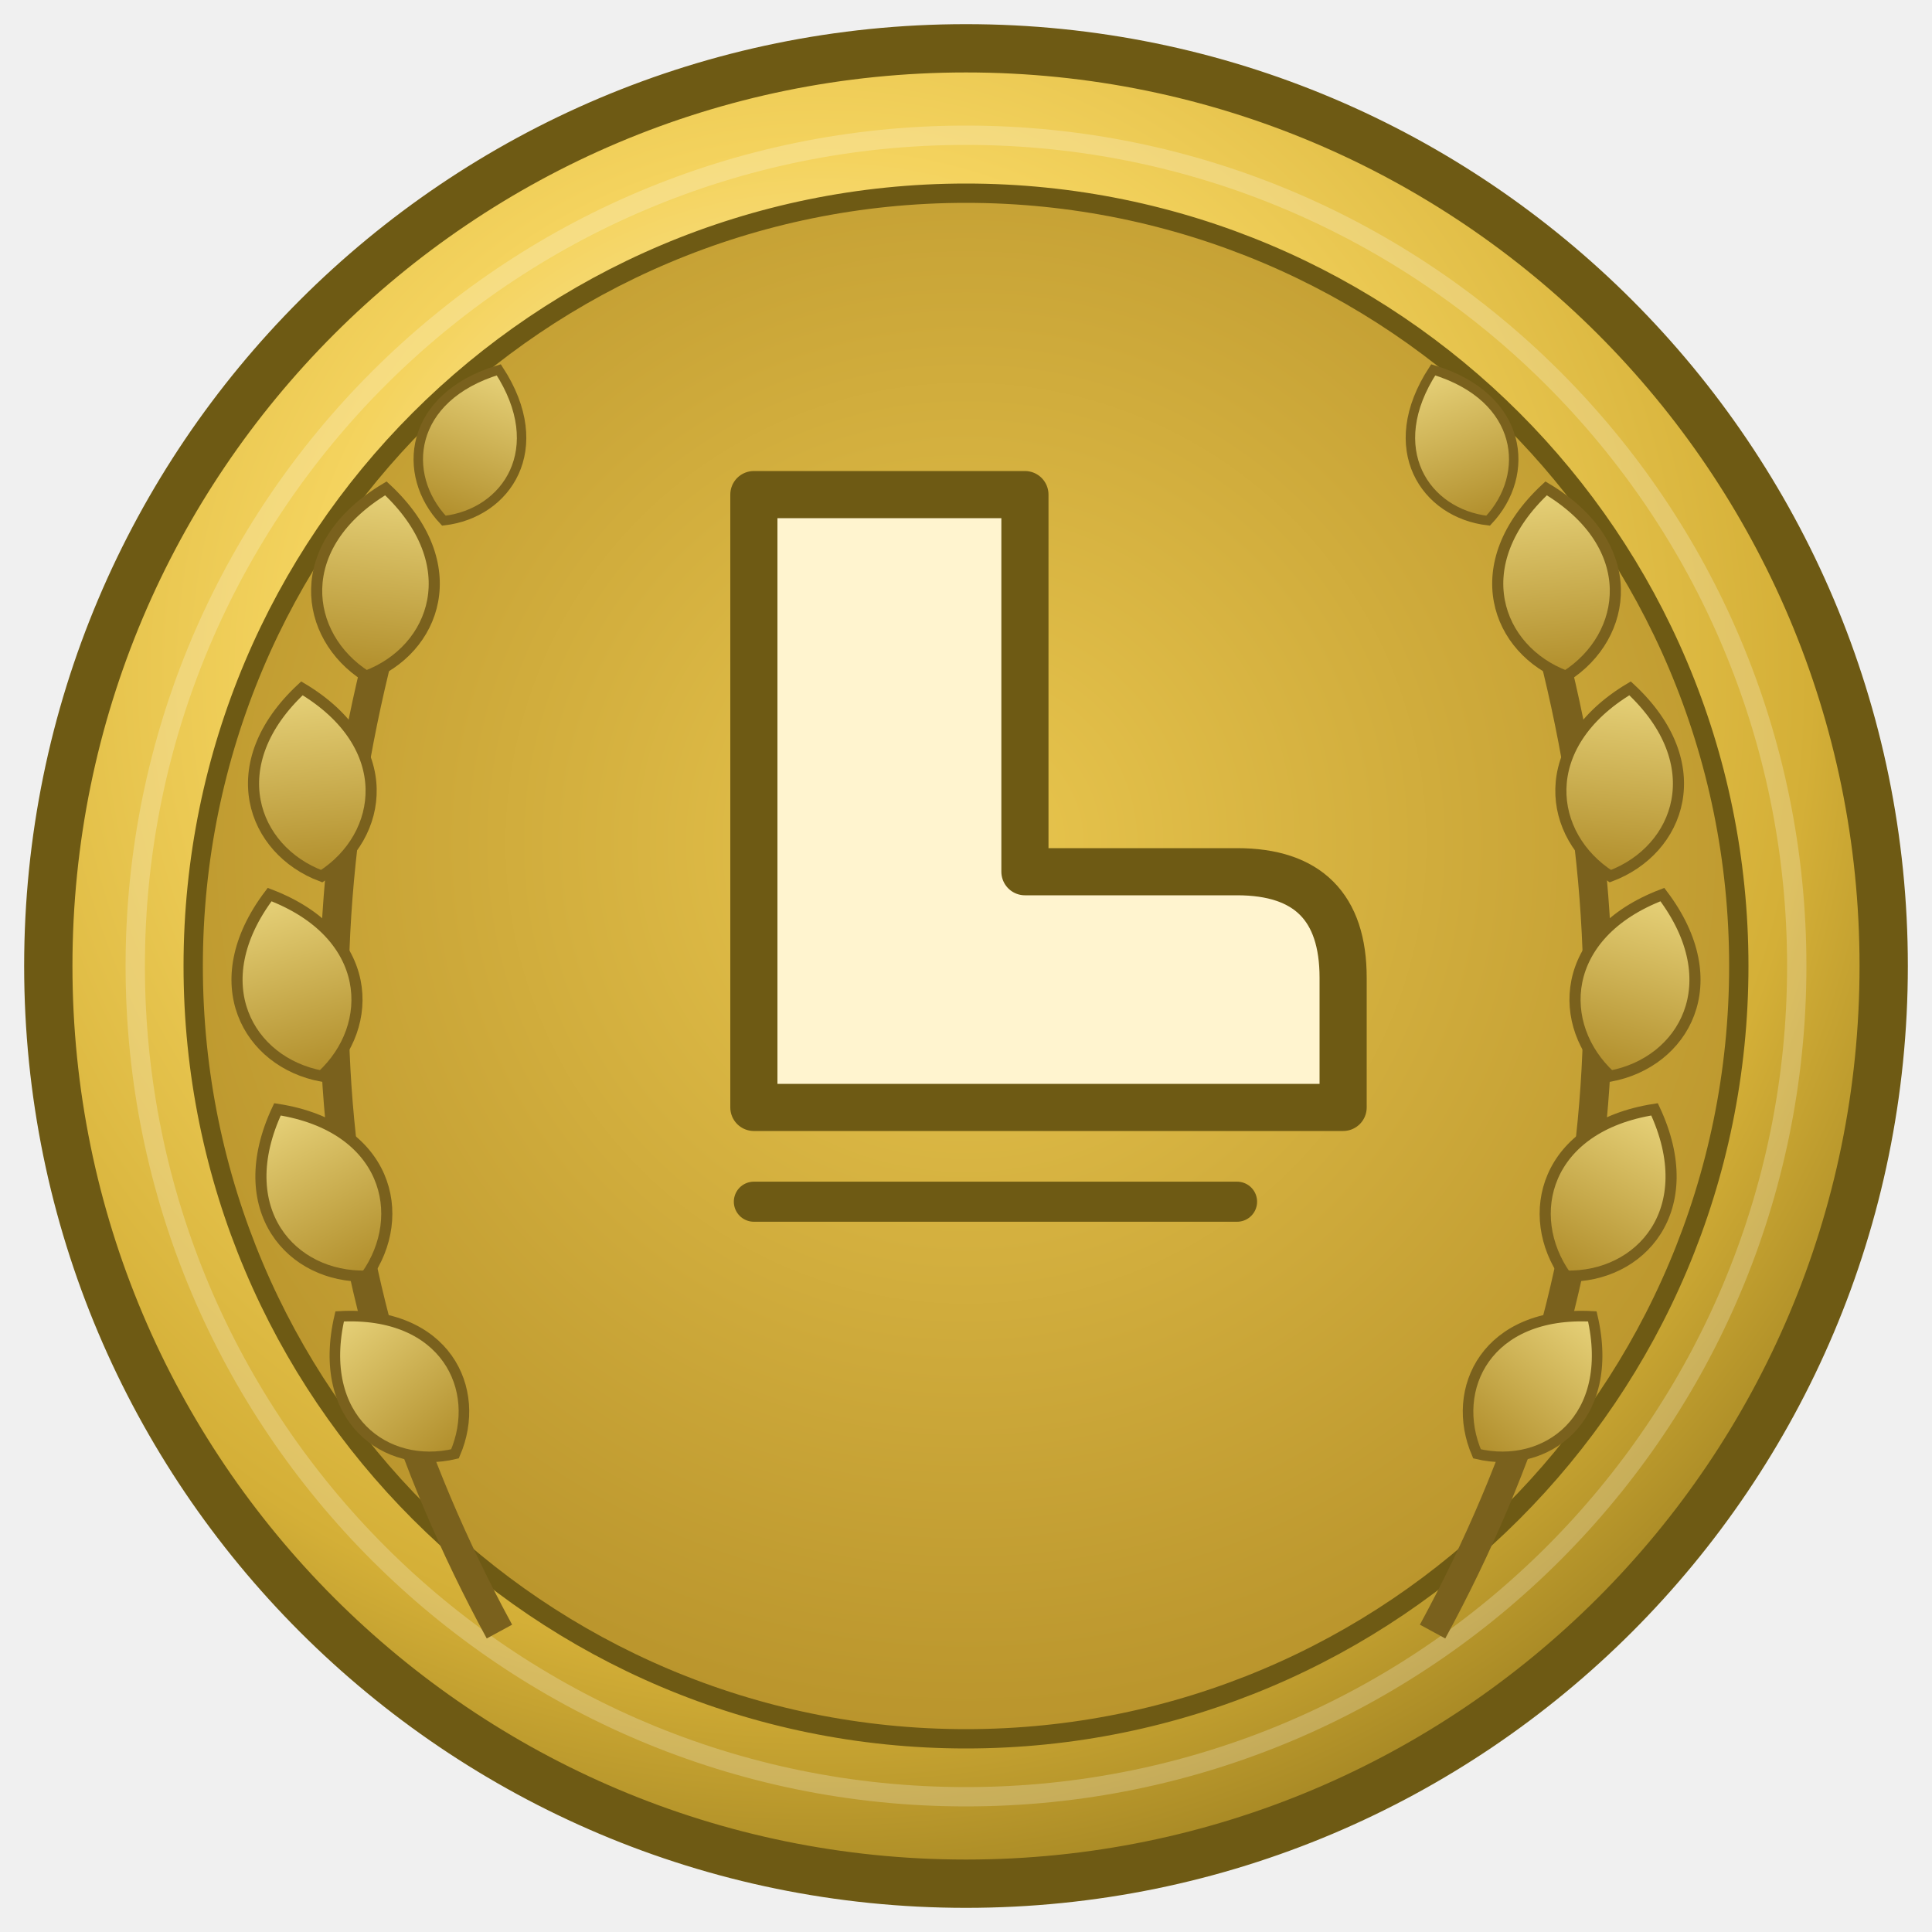
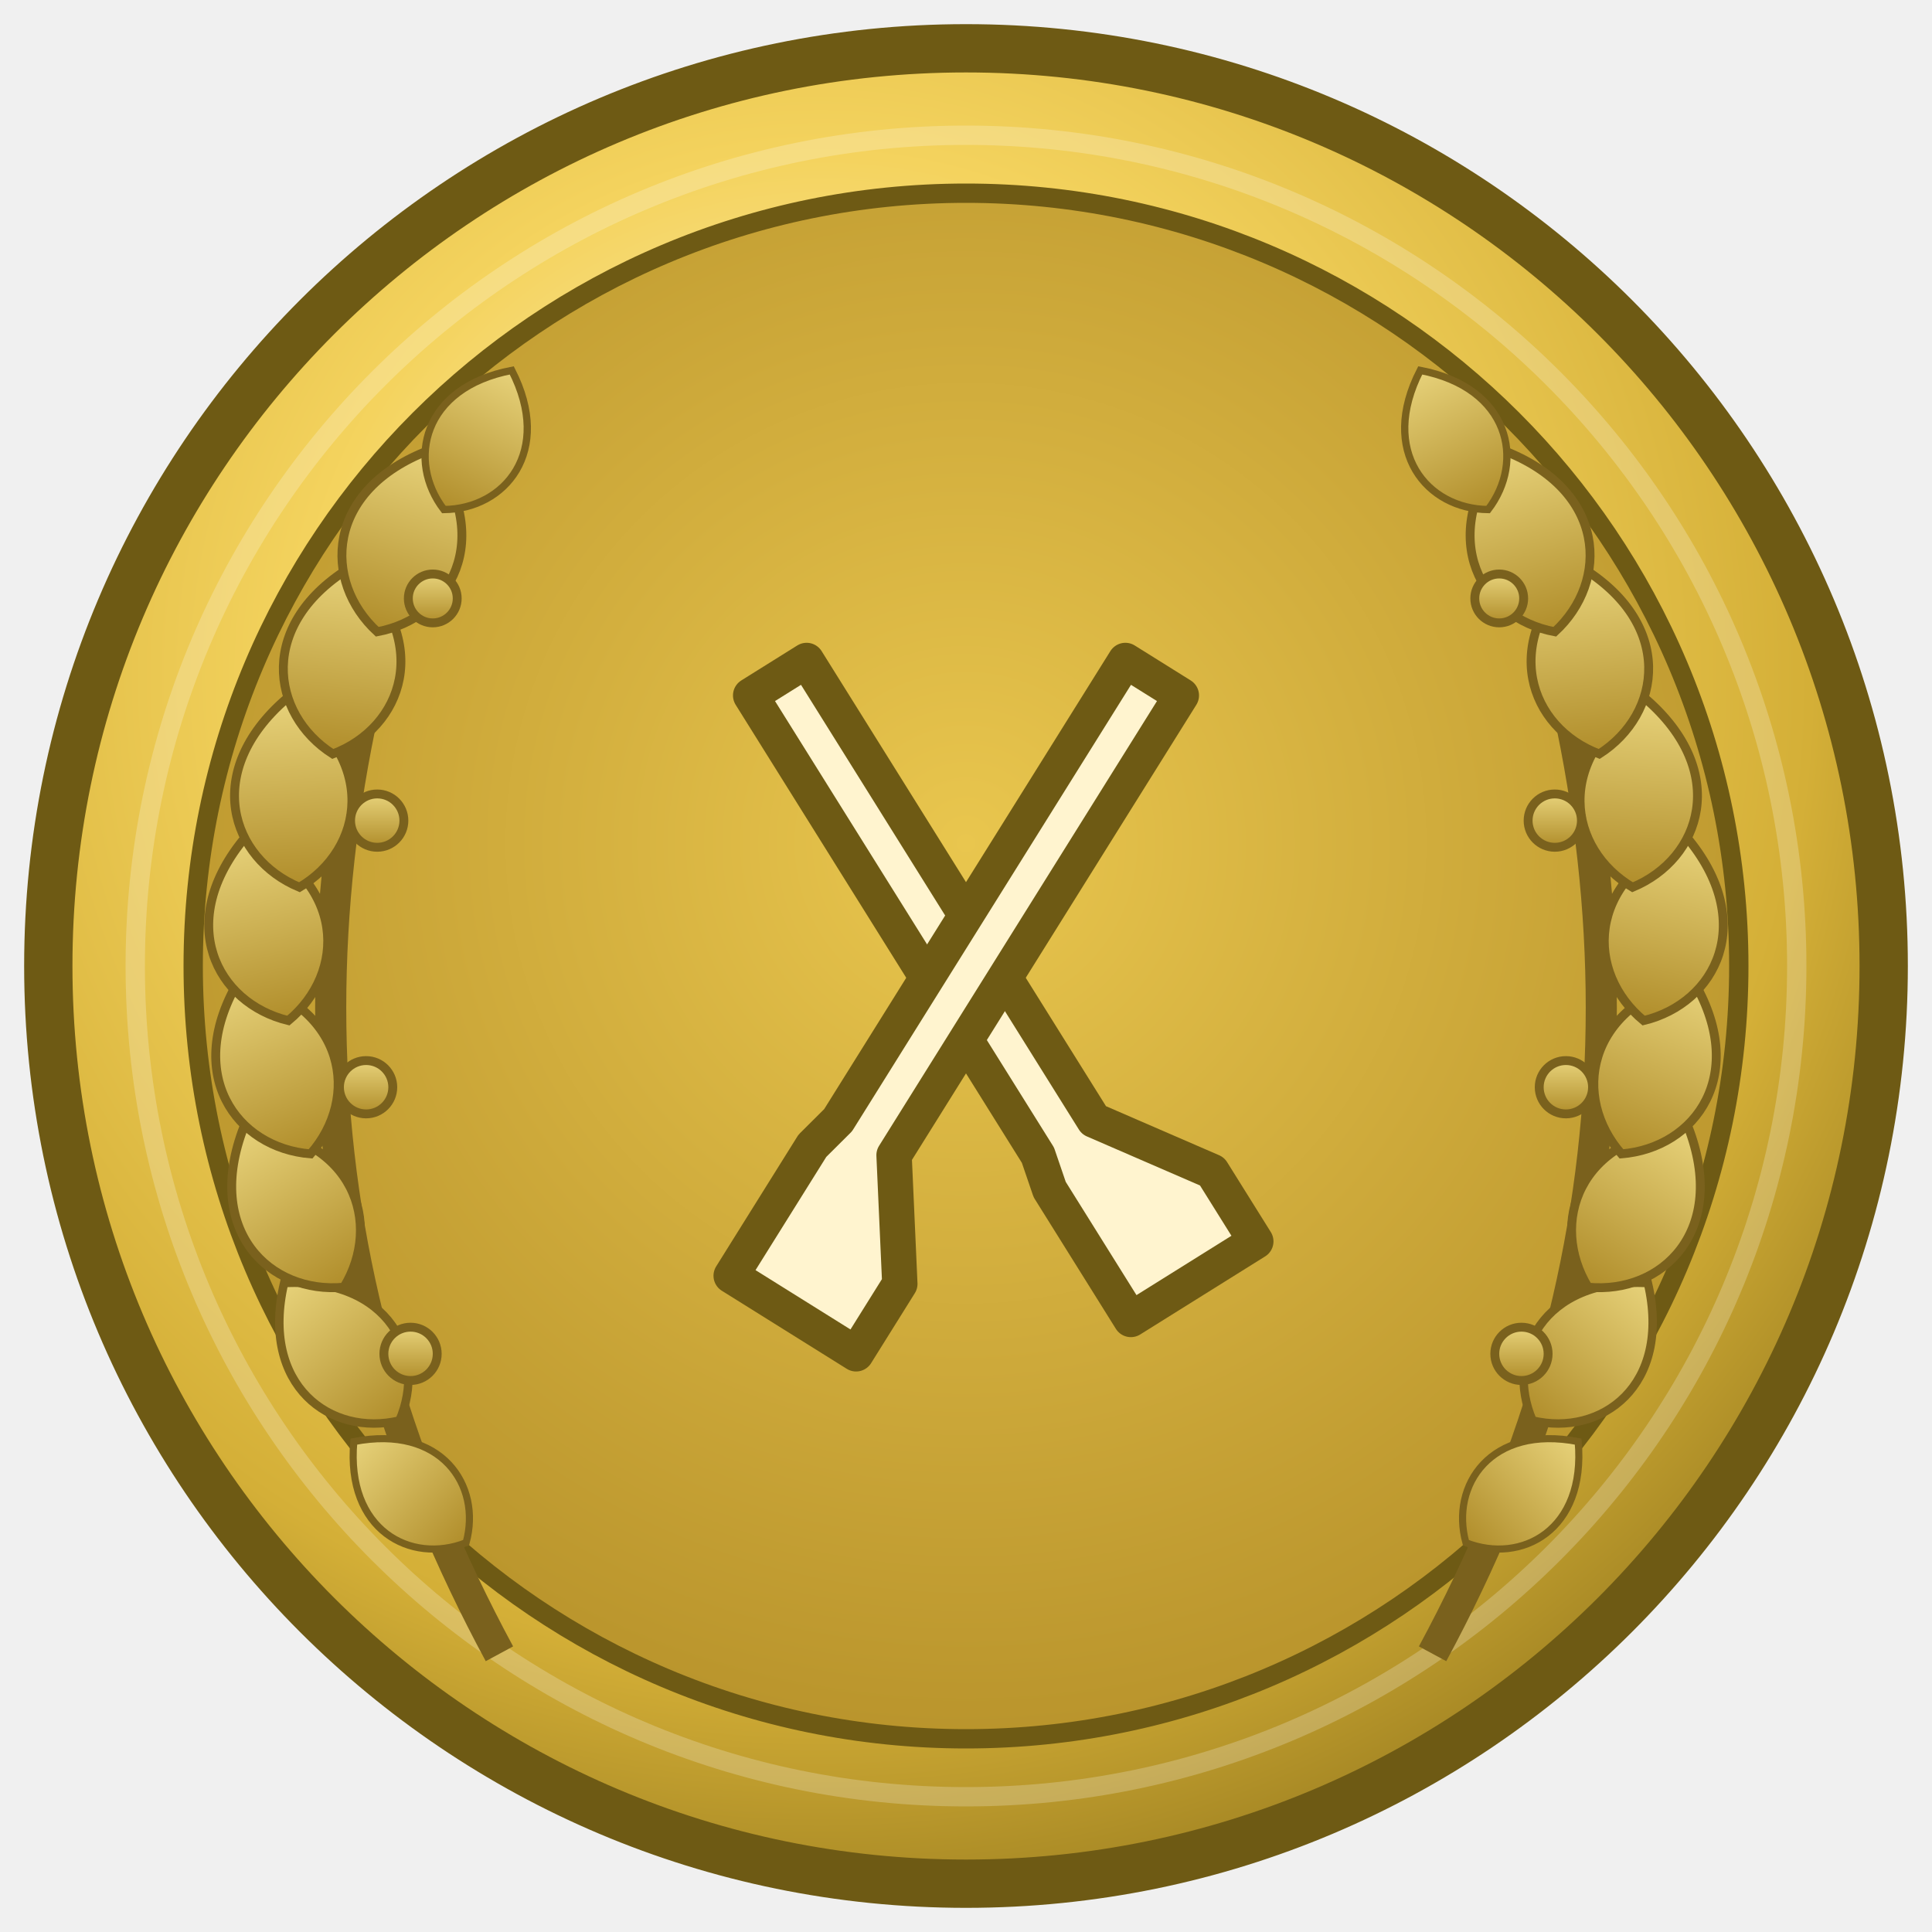
<svg xmlns="http://www.w3.org/2000/svg" viewBox="0 0 200 200" width="200" height="200" role="img" aria-label="Досягнення: 25 Deployments (рівень: золото)">
  <defs>
    <radialGradient id="metal" cx="42%" cy="34%" r="72%">
      <stop offset="0%" stop-color="#fff7d6" />
      <stop offset="40%" stop-color="#f4d35e" />
      <stop offset="76%" stop-color="#d4af37" />
      <stop offset="100%" stop-color="#9a7d1f" />
    </radialGradient>
    <radialGradient id="field" cx="50%" cy="42%" r="60%">
      <stop offset="0%" stop-color="#e9c64e" />
      <stop offset="100%" stop-color="#b8932b" />
    </radialGradient>
    <linearGradient id="leaf" x1="0" y1="0" x2="0" y2="1">
      <stop offset="0%" stop-color="#e7d27a" />
      <stop offset="100%" stop-color="#b08d2a" />
    </linearGradient>
    <path id="lf" d="M0,0 C 6,-3 8,-11 0,-17 C -8,-11 -6,-3 0,0 Z" />
  </defs>
  <circle cx="100" cy="100" r="95" fill="url(#metal)" />
  <circle cx="100" cy="100" r="95" fill="none" stroke="#6e5a14" stroke-width="5" />
  <circle cx="100" cy="100" r="86" fill="none" stroke="#ffffff" stroke-opacity="0.22" stroke-width="2" />
  <circle cx="100" cy="100" r="80" fill="url(#field)" stroke="#6e5a14" stroke-width="2" />
  <g transform="translate(100 93) scale(1.15) translate(-100 -100)">
-     <g id="wreath-l" fill="url(#leaf)" stroke="#7a611d" stroke-width="1">
-       <path d="M58,166 Q 33,120 50,68" fill="none" stroke="#7a611d" stroke-width="2.6" />
-       <use href="#lf" transform="translate(54,150) rotate(-40) scale(0.95)" />
-       <use href="#lf" transform="translate(46,134) rotate(-28)" />
-       <use href="#lf" transform="translate(42,116) rotate(-16)" />
-       <use href="#lf" transform="translate(42,98) rotate(-6)" />
-       <use href="#lf" transform="translate(46,80) rotate(6)" />
-       <use href="#lf" transform="translate(53,66) rotate(20) scale(0.85)" />
+     <g id="wreath-l" fill="url(#leaf)" stroke="#7a611d" stroke-width="0.8">
+       <path d="M58,168 Q 31,118 52,62" fill="none" stroke="#7a611d" stroke-width="2.8" />
+       <use href="#lf" transform="translate(55,158) rotate(-48) scale(0.8)" />
+       <use href="#lf" transform="translate(49,147) rotate(-40) scale(0.95)" />
+       <use href="#lf" transform="translate(44,135) rotate(-32)" />
+       <use href="#lf" transform="translate(41,123) rotate(-22)" />
+       <use href="#lf" transform="translate(39,111) rotate(-13)" />
+       <use href="#lf" transform="translate(40,99) rotate(-4)" />
+       <use href="#lf" transform="translate(43,87) rotate(6)" />
+       <use href="#lf" transform="translate(47,76) rotate(16)" />
+       <use href="#lf" transform="translate(53,65) rotate(26) scale(0.82)" />
+       <circle cx="50" cy="141" r="2.4" />
+       <circle cx="46" cy="117" r="2.4" />
+       <circle cx="47" cy="93" r="2.4" />
+       <circle cx="52" cy="73" r="2.2" />
    </g>
    <use href="#wreath-l" transform="matrix(-1 0 0 1 200 0)" />
  </g>
  <g transform="translate(100 100) scale(1.22) translate(-100 -100)">
-     <path d="M82,60 L105,60 L105,92 L123,92 Q132,92 132,101 L132,112 L82,112 Z" fill="#fff4cf" stroke="#6e5a14" stroke-width="4" stroke-linejoin="round" />
-     <path d="M82,120 H123" fill="none" stroke="#6e5a14" stroke-width="3.4" stroke-linecap="round" />
+     <g fill="#fff4cf" stroke="#6e5a14" stroke-width="3" stroke-linejoin="round" stroke-linecap="round">
+       <path d="M-2.8,-30 L2.8,-30 L2.8,16 L9,25 L9,32 L-3.5,32 L-3.5,19 L-2.8,16 Z" transform="translate(100 101) rotate(-32)" />
+       <path d="M-2.8,-30 L2.8,-30 L2.8,16 L9,25 L9,32 L-3.5,32 L-3.5,19 L-2.8,16 Z" transform="translate(100 101) rotate(32)" />
+     </g>
  </g>
</svg>
